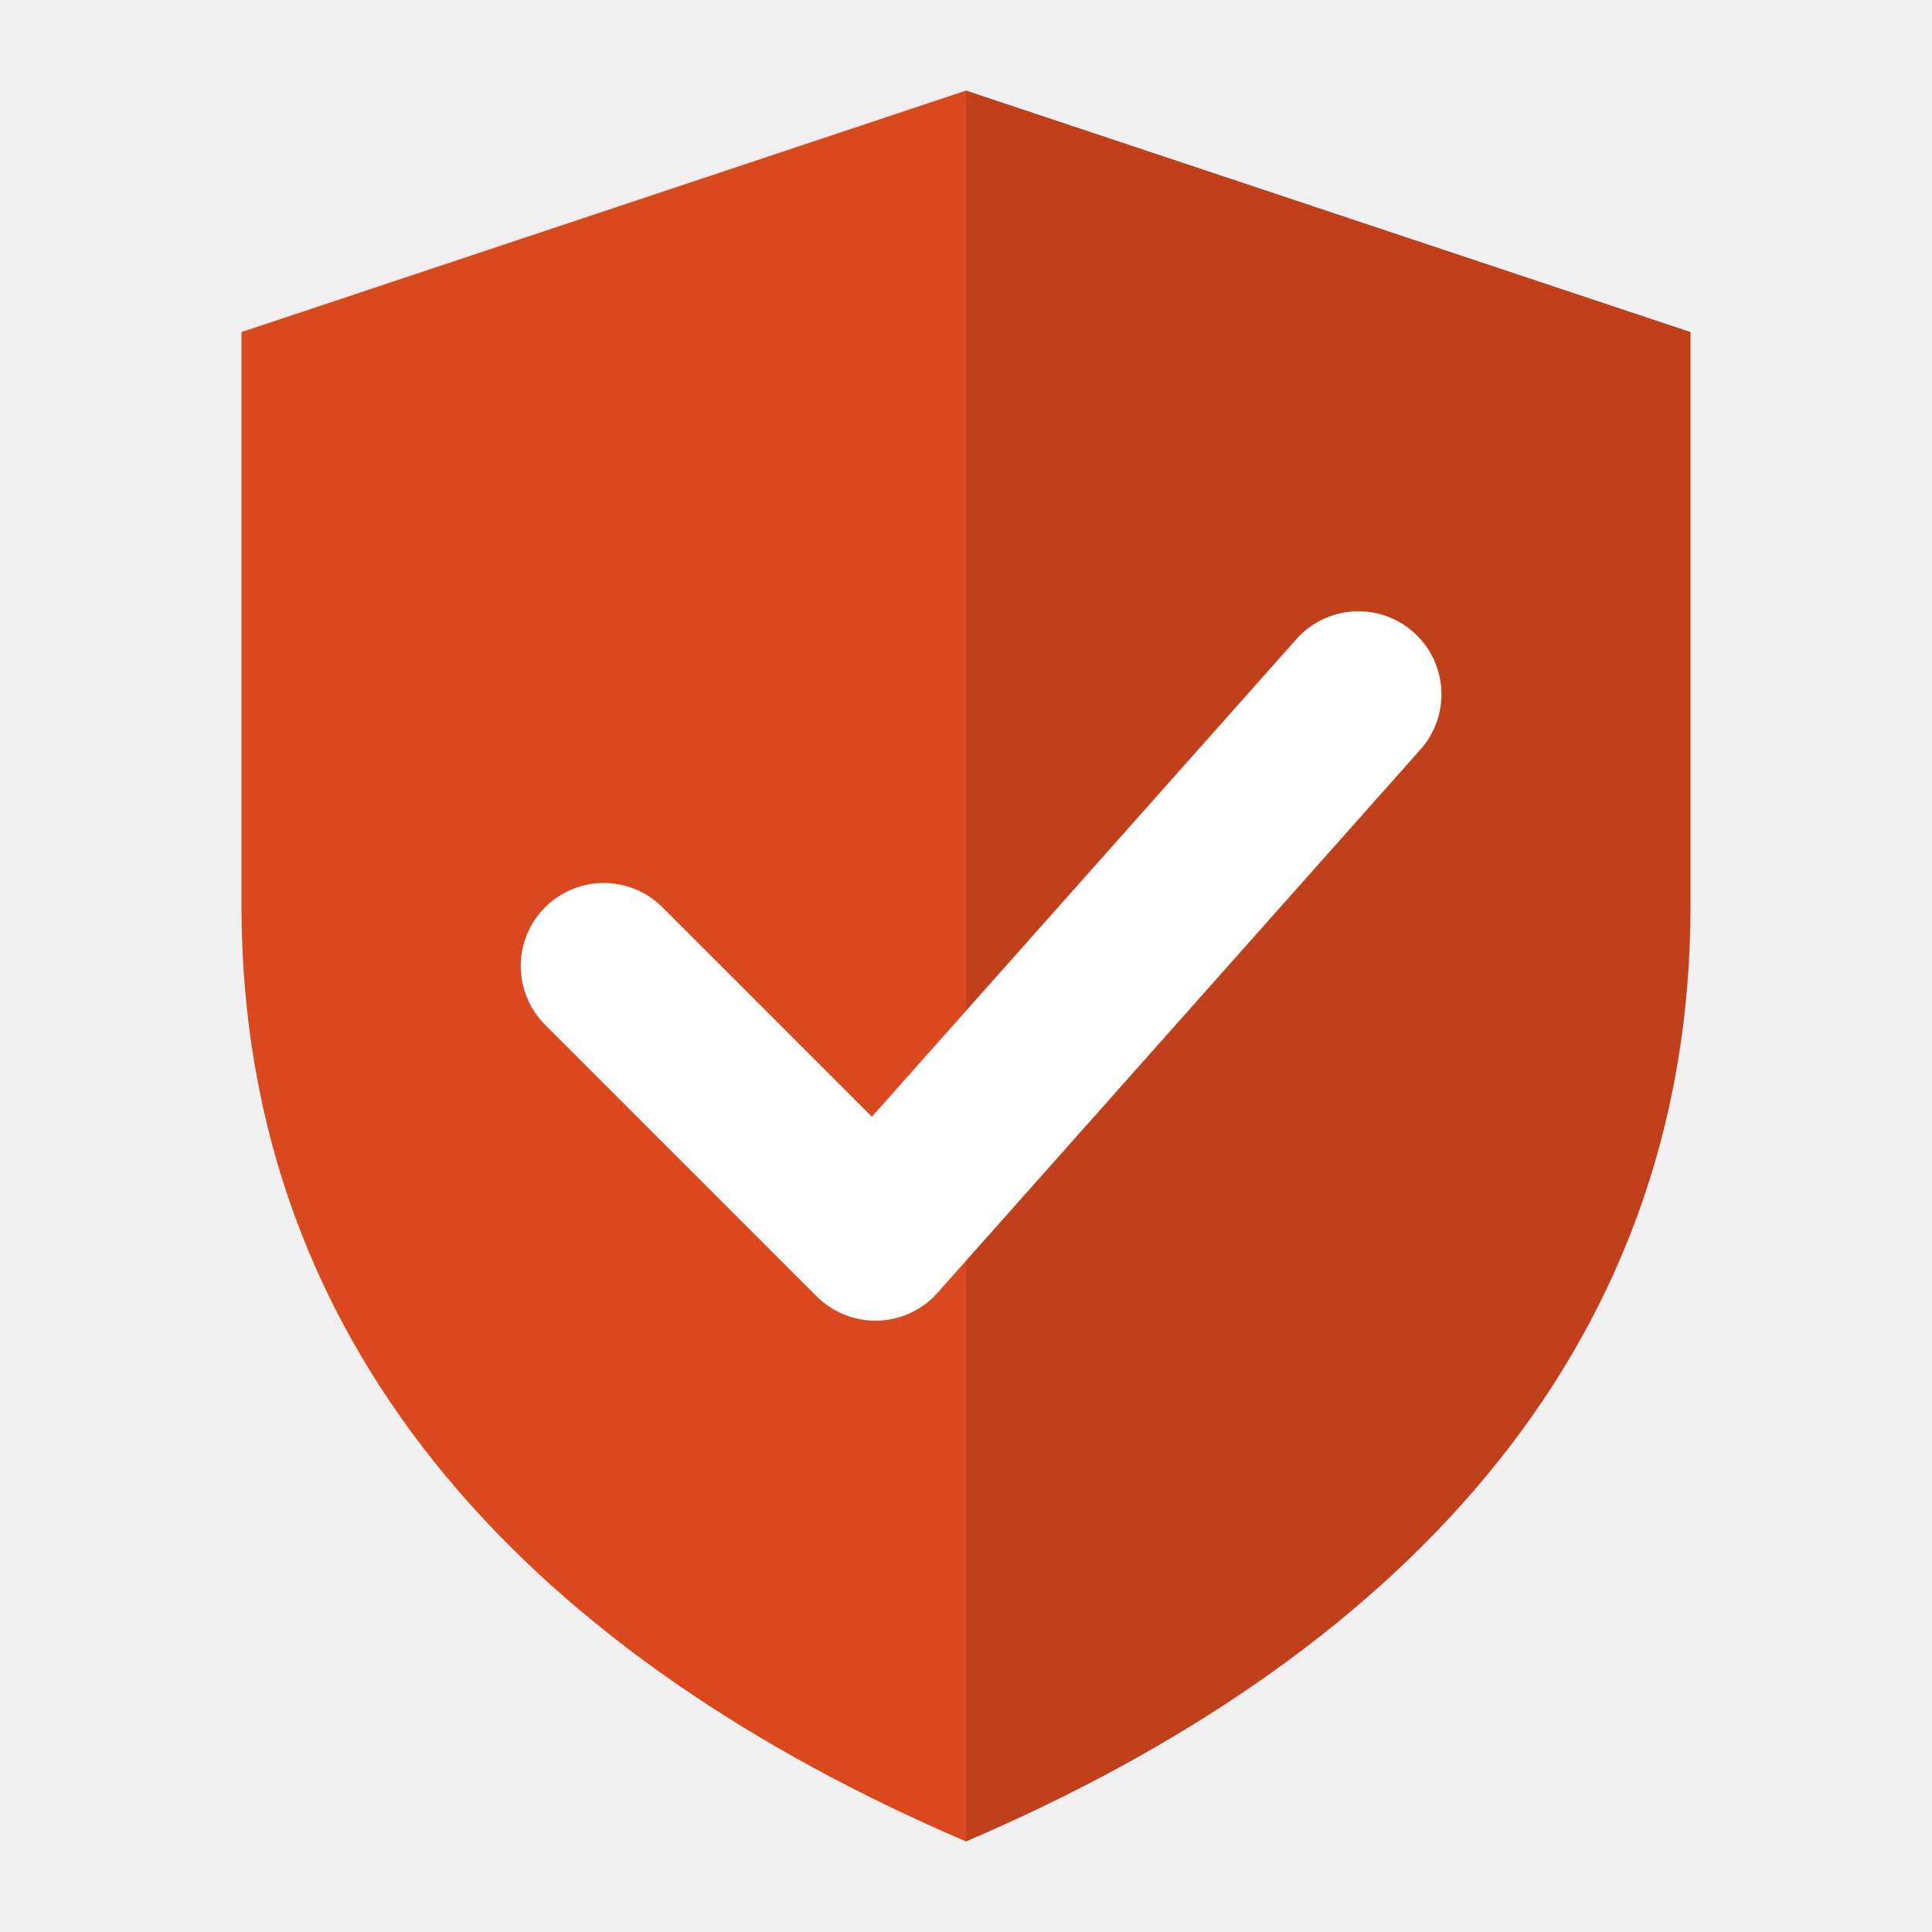
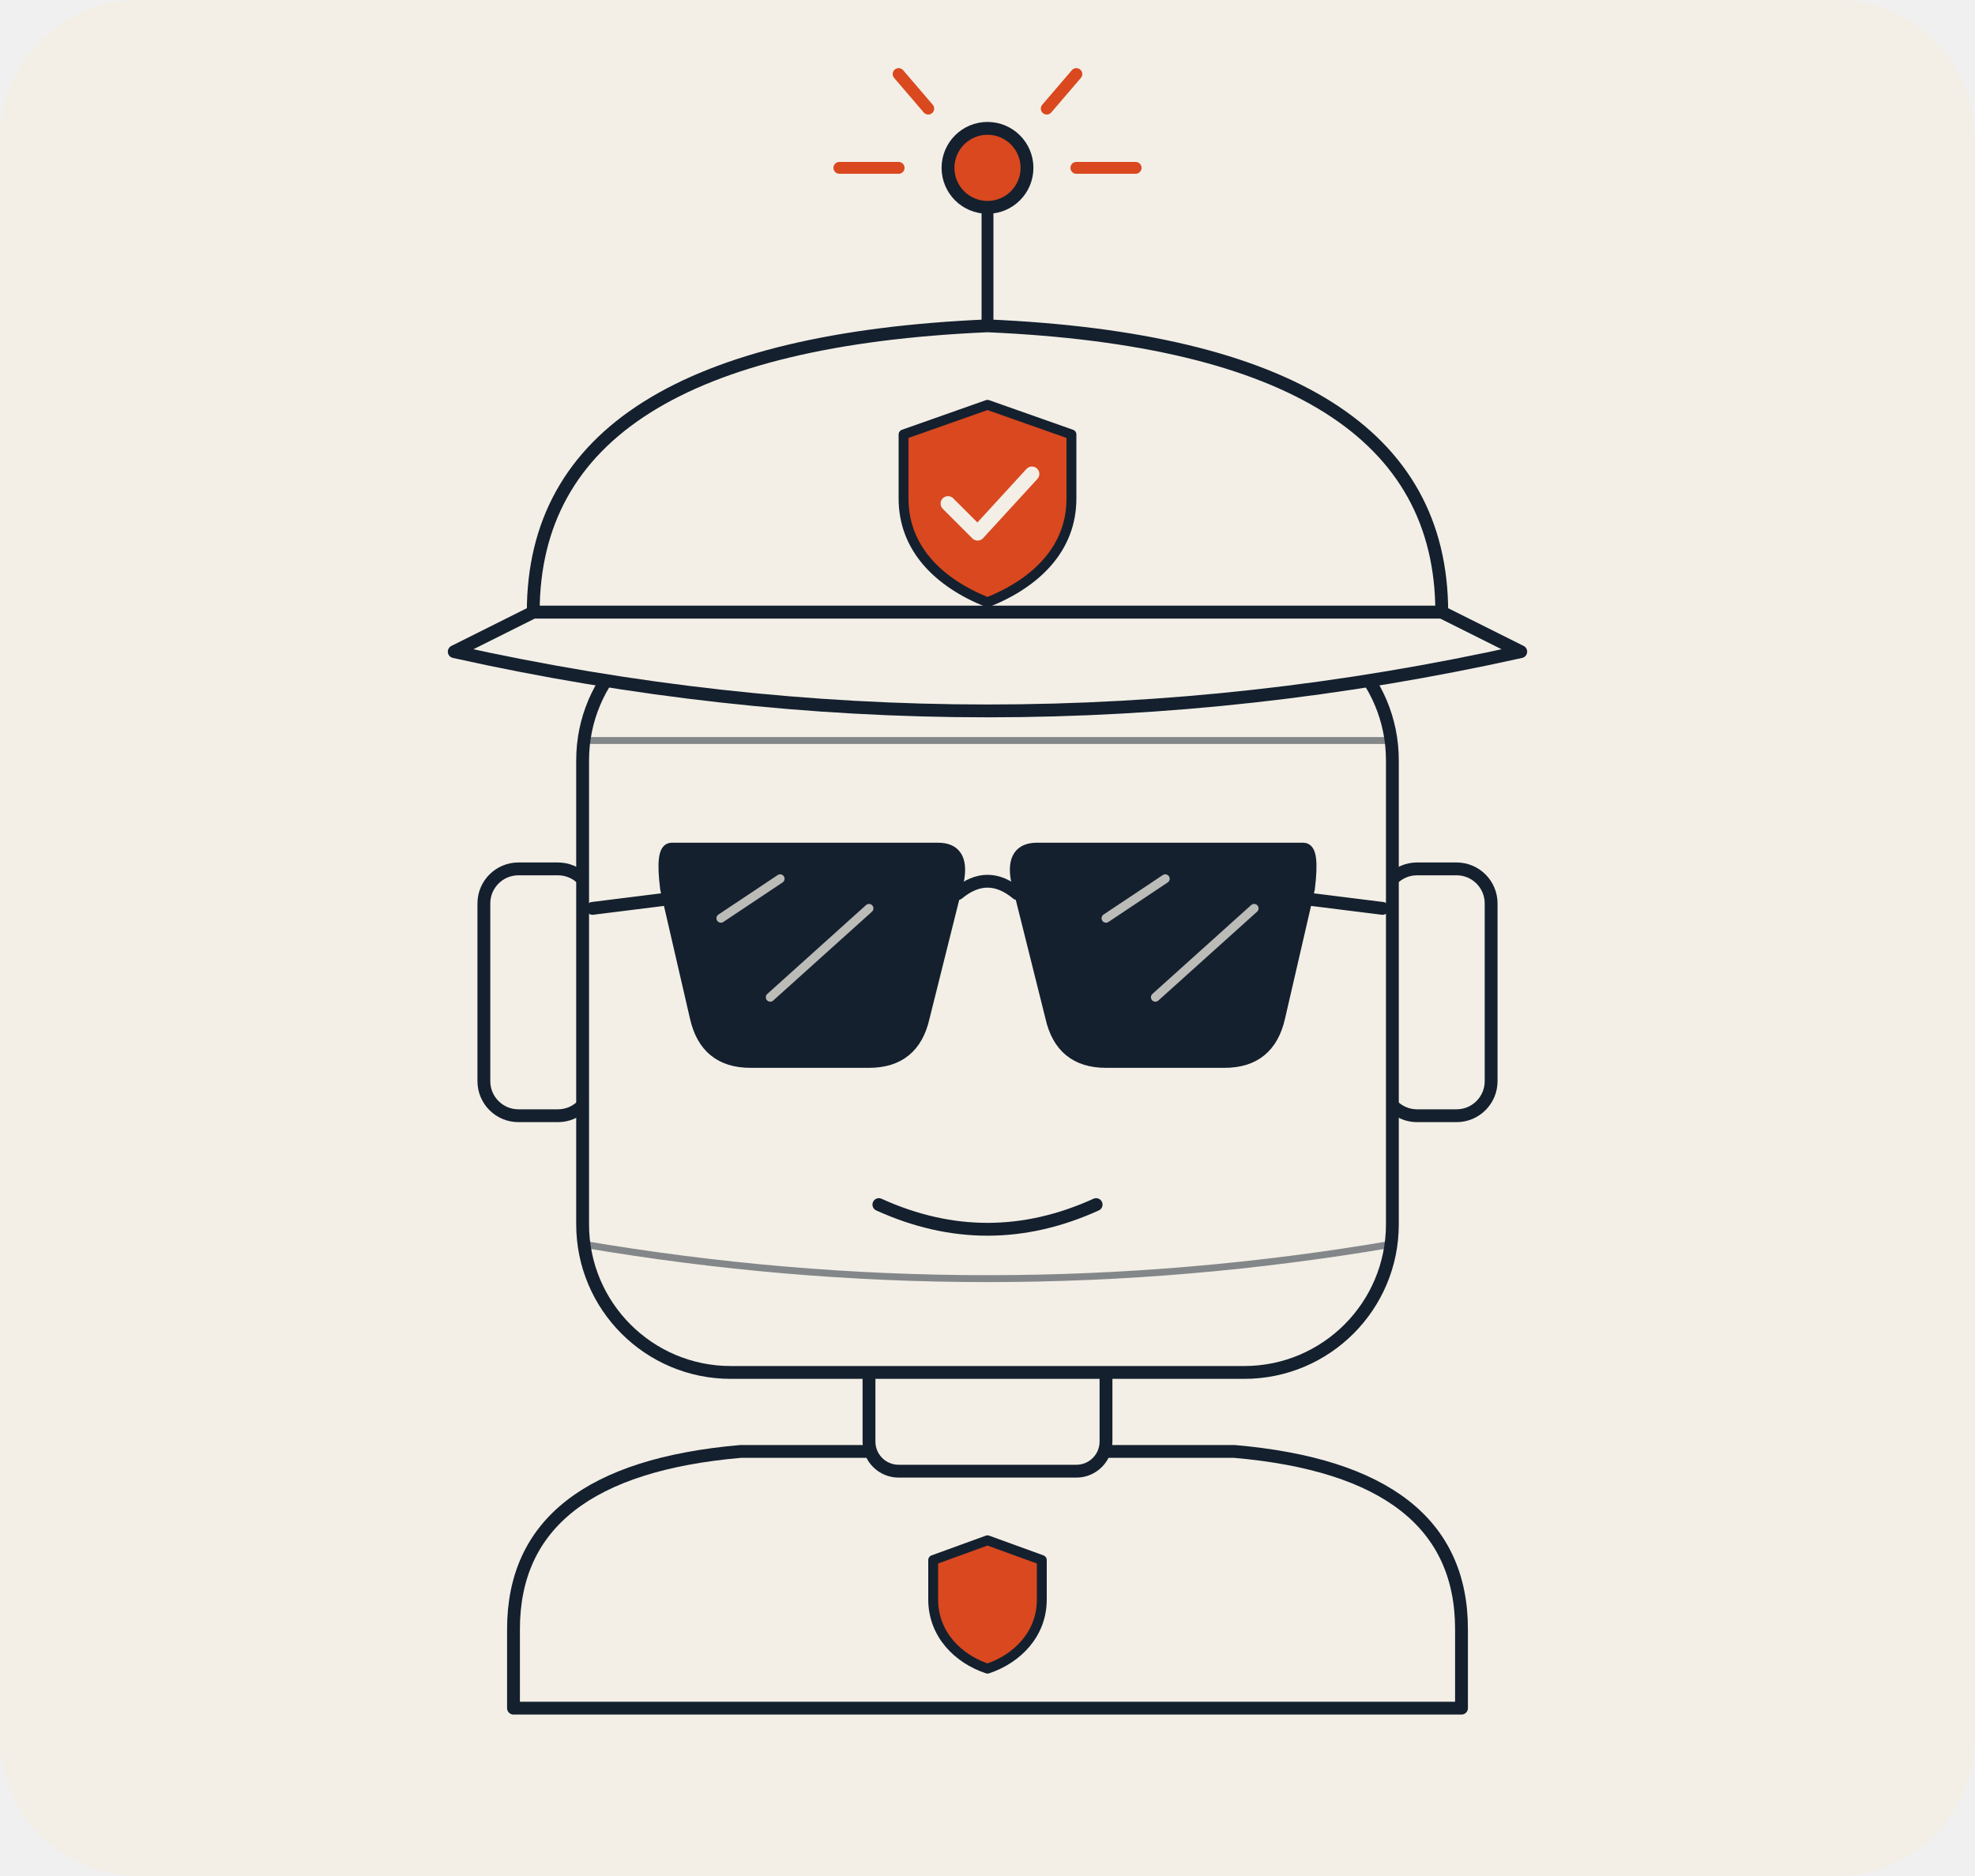
- <svg xmlns="http://www.w3.org/2000/svg" viewBox="0 0 64 64" width="128" height="128" role="img" aria-label="lecop">
-   <path d="M32 3 56 11v19c0 15-10 25-24 31C18 55 8 45 8 30V11Z" fill="#D9481F" />
-   <path d="M32 3 56 11v19c0 15-10 25-24 31V3Z" fill="#000" opacity=".12" />
-   <path d="m20 32 9 9 16-18" fill="none" stroke="#fff" stroke-width="5.5" stroke-linecap="round" stroke-linejoin="round" />
+ <svg xmlns="http://www.w3.org/2000/svg" viewBox="0 0 400 380" width="400" height="380" role="img" aria-label="lecop robot cop, line drawing" fill="none" stroke="#14202E" stroke-width="2.6" stroke-linejoin="round" stroke-linecap="round">
+   <rect width="400" height="380" rx="28" fill="#F3EFE6" stroke="none" />
+   <g fill="#F3EFE6">
+     <path d="M104 330Q104 298 150 294H250Q296 298 296 330V346H104Z" />
+     <rect x="176" y="272" width="48" height="26" rx="6" />
+     <rect x="98" y="176" width="22" height="50" rx="7" />
+     <rect x="280" y="176" width="22" height="50" rx="7" />
+     <rect x="118" y="124" width="164" height="154" rx="30" />
+   </g>
+   <path d="M118 150H282M118 252Q200 266 282 252" stroke-width="1.4" opacity=".5" />
+   <g fill="#F3EFE6">
+     <path d="M108 124Q108 70 200 66Q292 70 292 124Z" />
+     <path d="M92 132Q200 156 308 132L292 124H108Z" />
+   </g>
+   <path d="M200 66V42" stroke-width="2.4" />
+   <circle cx="200" cy="34" r="8" fill="#D9481F" stroke="#14202E" />
+   <path d="M182 34H170M230 34h-12M188 22l-6-7M212 22l6-7" stroke="#D9481F" stroke-width="2.4" />
+   <path d="M200 82l17 6v13c0 10-7 17-17 21-10-4-17-11-17-21V88Z" fill="#D9481F" stroke="#14202E" stroke-width="2" />
+   <path d="m192 102 6 6 11-12" stroke="#F3EFE6" stroke-width="3" />
+   <g fill="#14202E">
+     <path d="M136 172H190Q195 172 194 178L187 206Q185 215 176 215H152Q143 215 141 206L135 180Q134 172 136 172Z" />
+     <path d="M264 172H210Q205 172 206 178L213 206Q215 215 224 215H248Q257 215 259 206L265 180Q266 172 264 172Z" />
+   </g>
+   <path d="M194 181Q200 176 206 181M136 182L120 184M264 182L280 184" stroke-width="2.6" />
+   <path d="M146 186l12-8M156 202l20-18M224 186l12-8M234 202l20-18" stroke="#F3EFE6" stroke-width="1.8" opacity=".75" />
+   <path d="M178 244Q200 254 222 244" />
+   <path d="M200 312l11 4v8c0 7-5 12-11 14-6-2-11-7-11-14v-8Z" fill="#D9481F" stroke-width="2" />
+   <path d="M150 346H250" stroke-width="1.4" opacity=".6" />
</svg>
